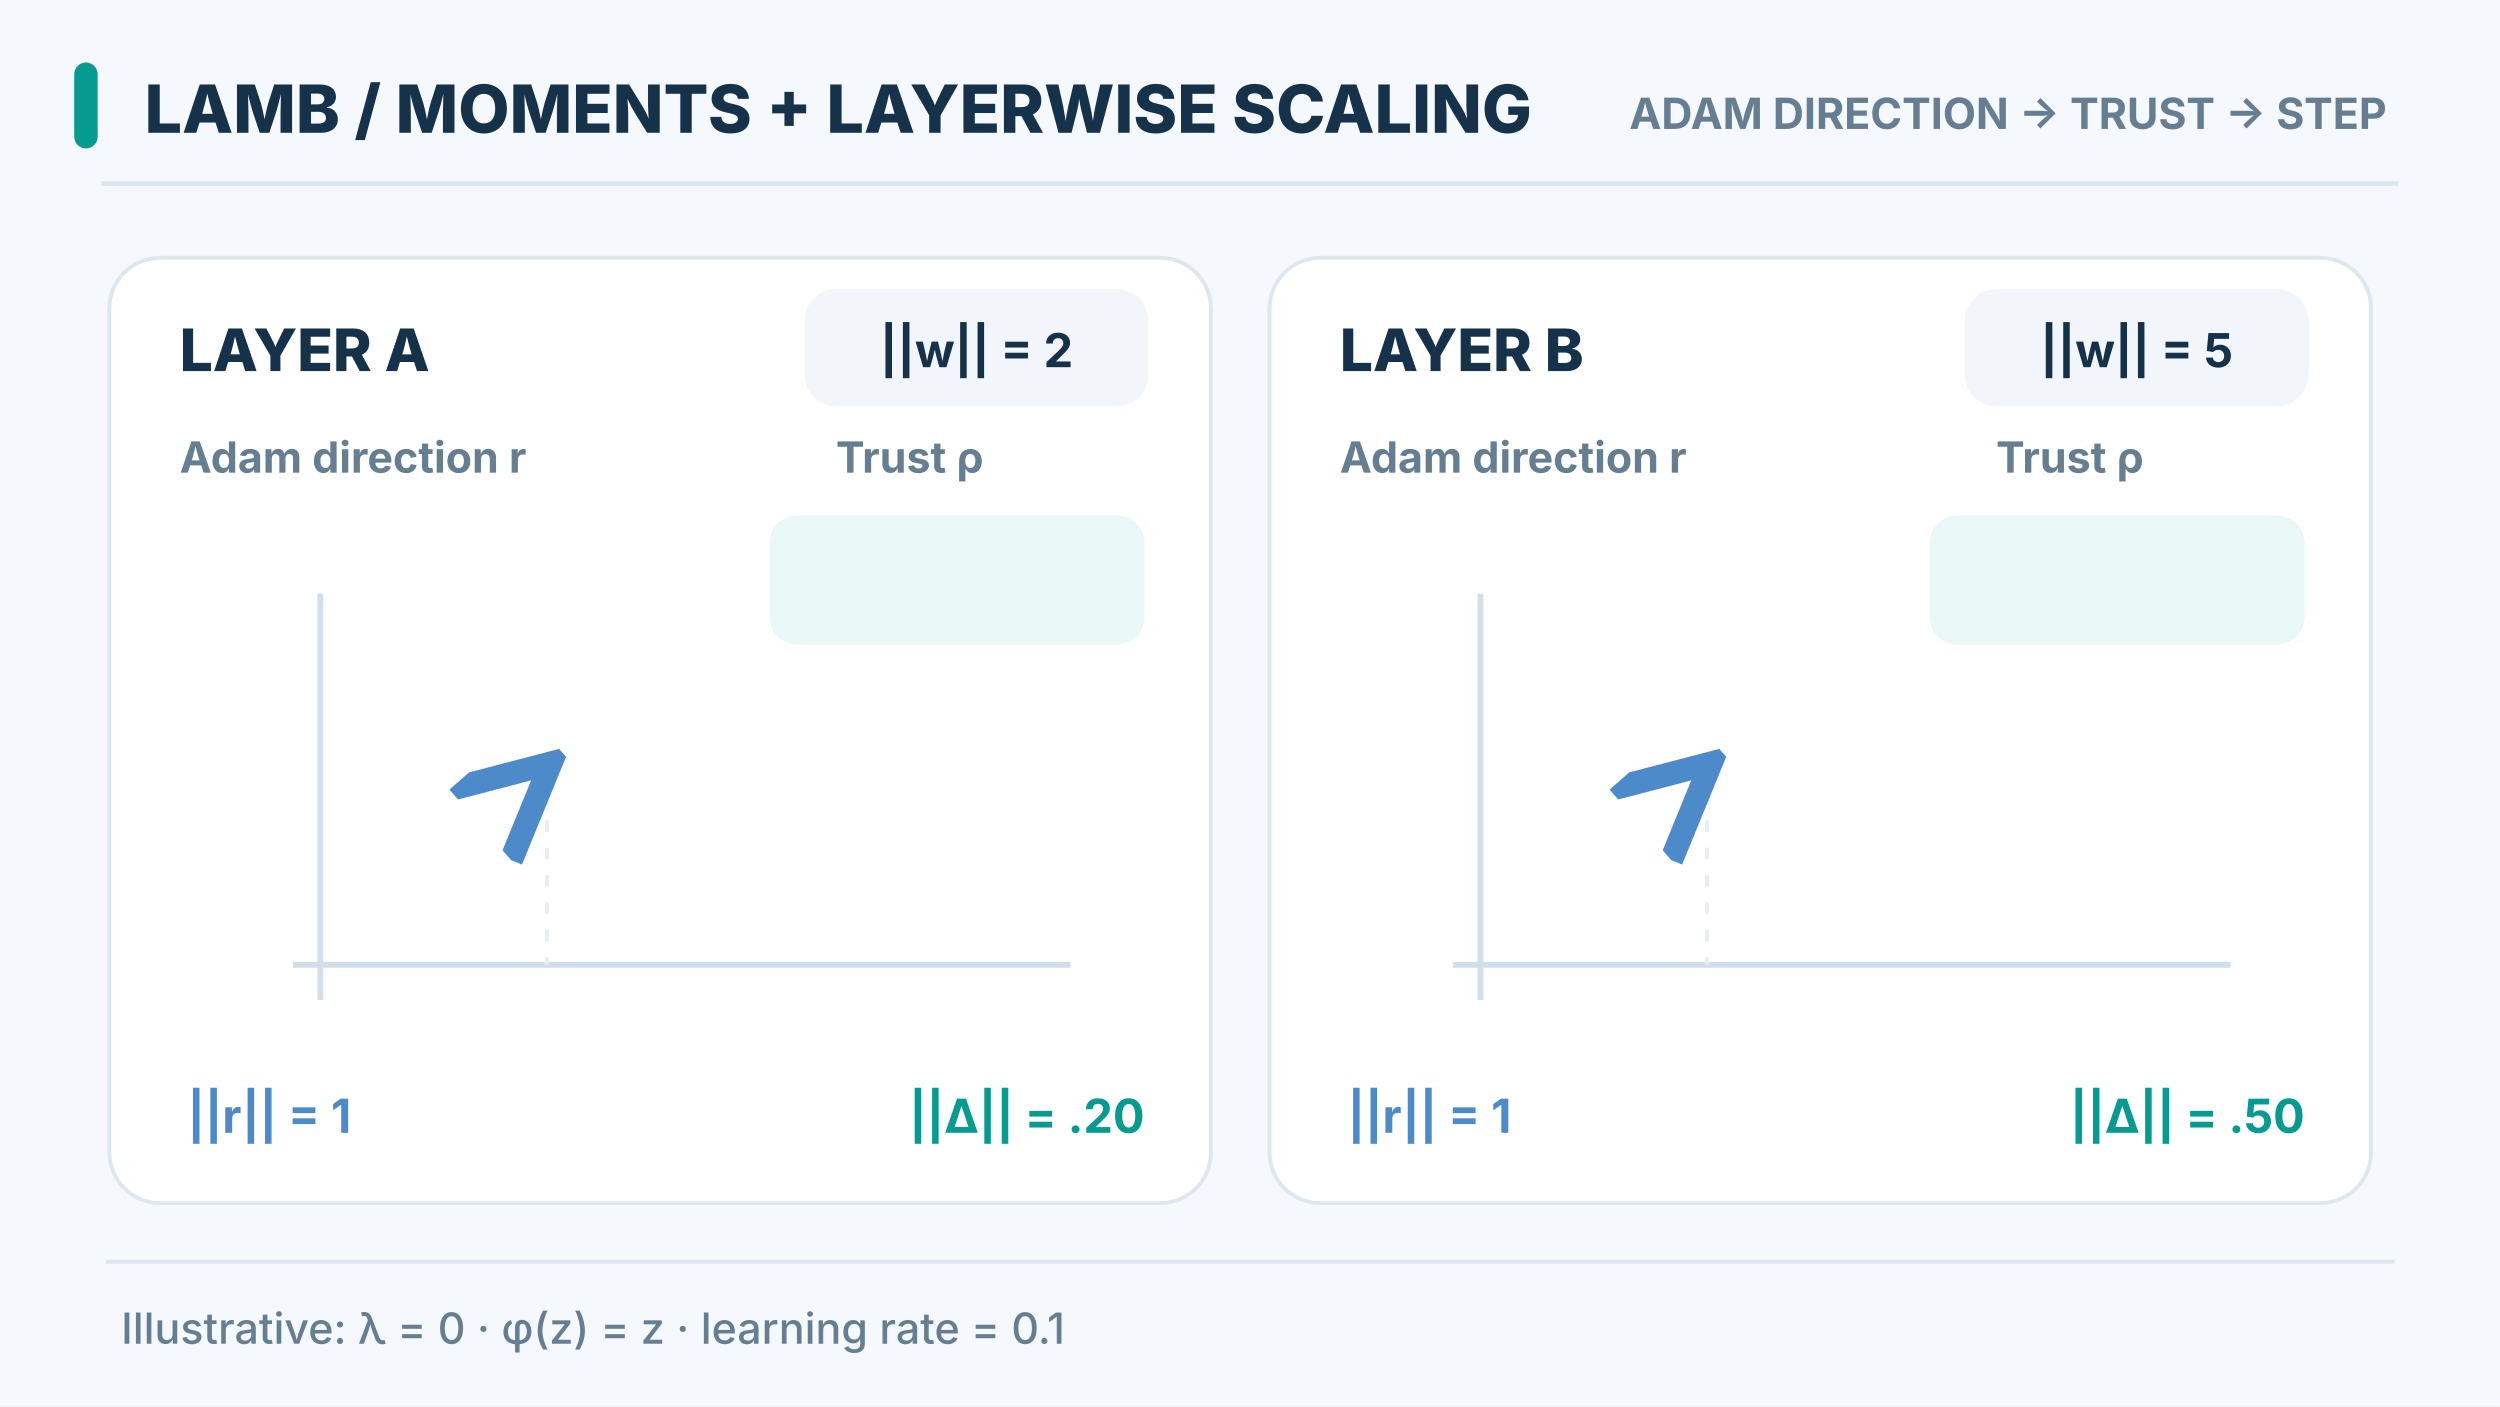
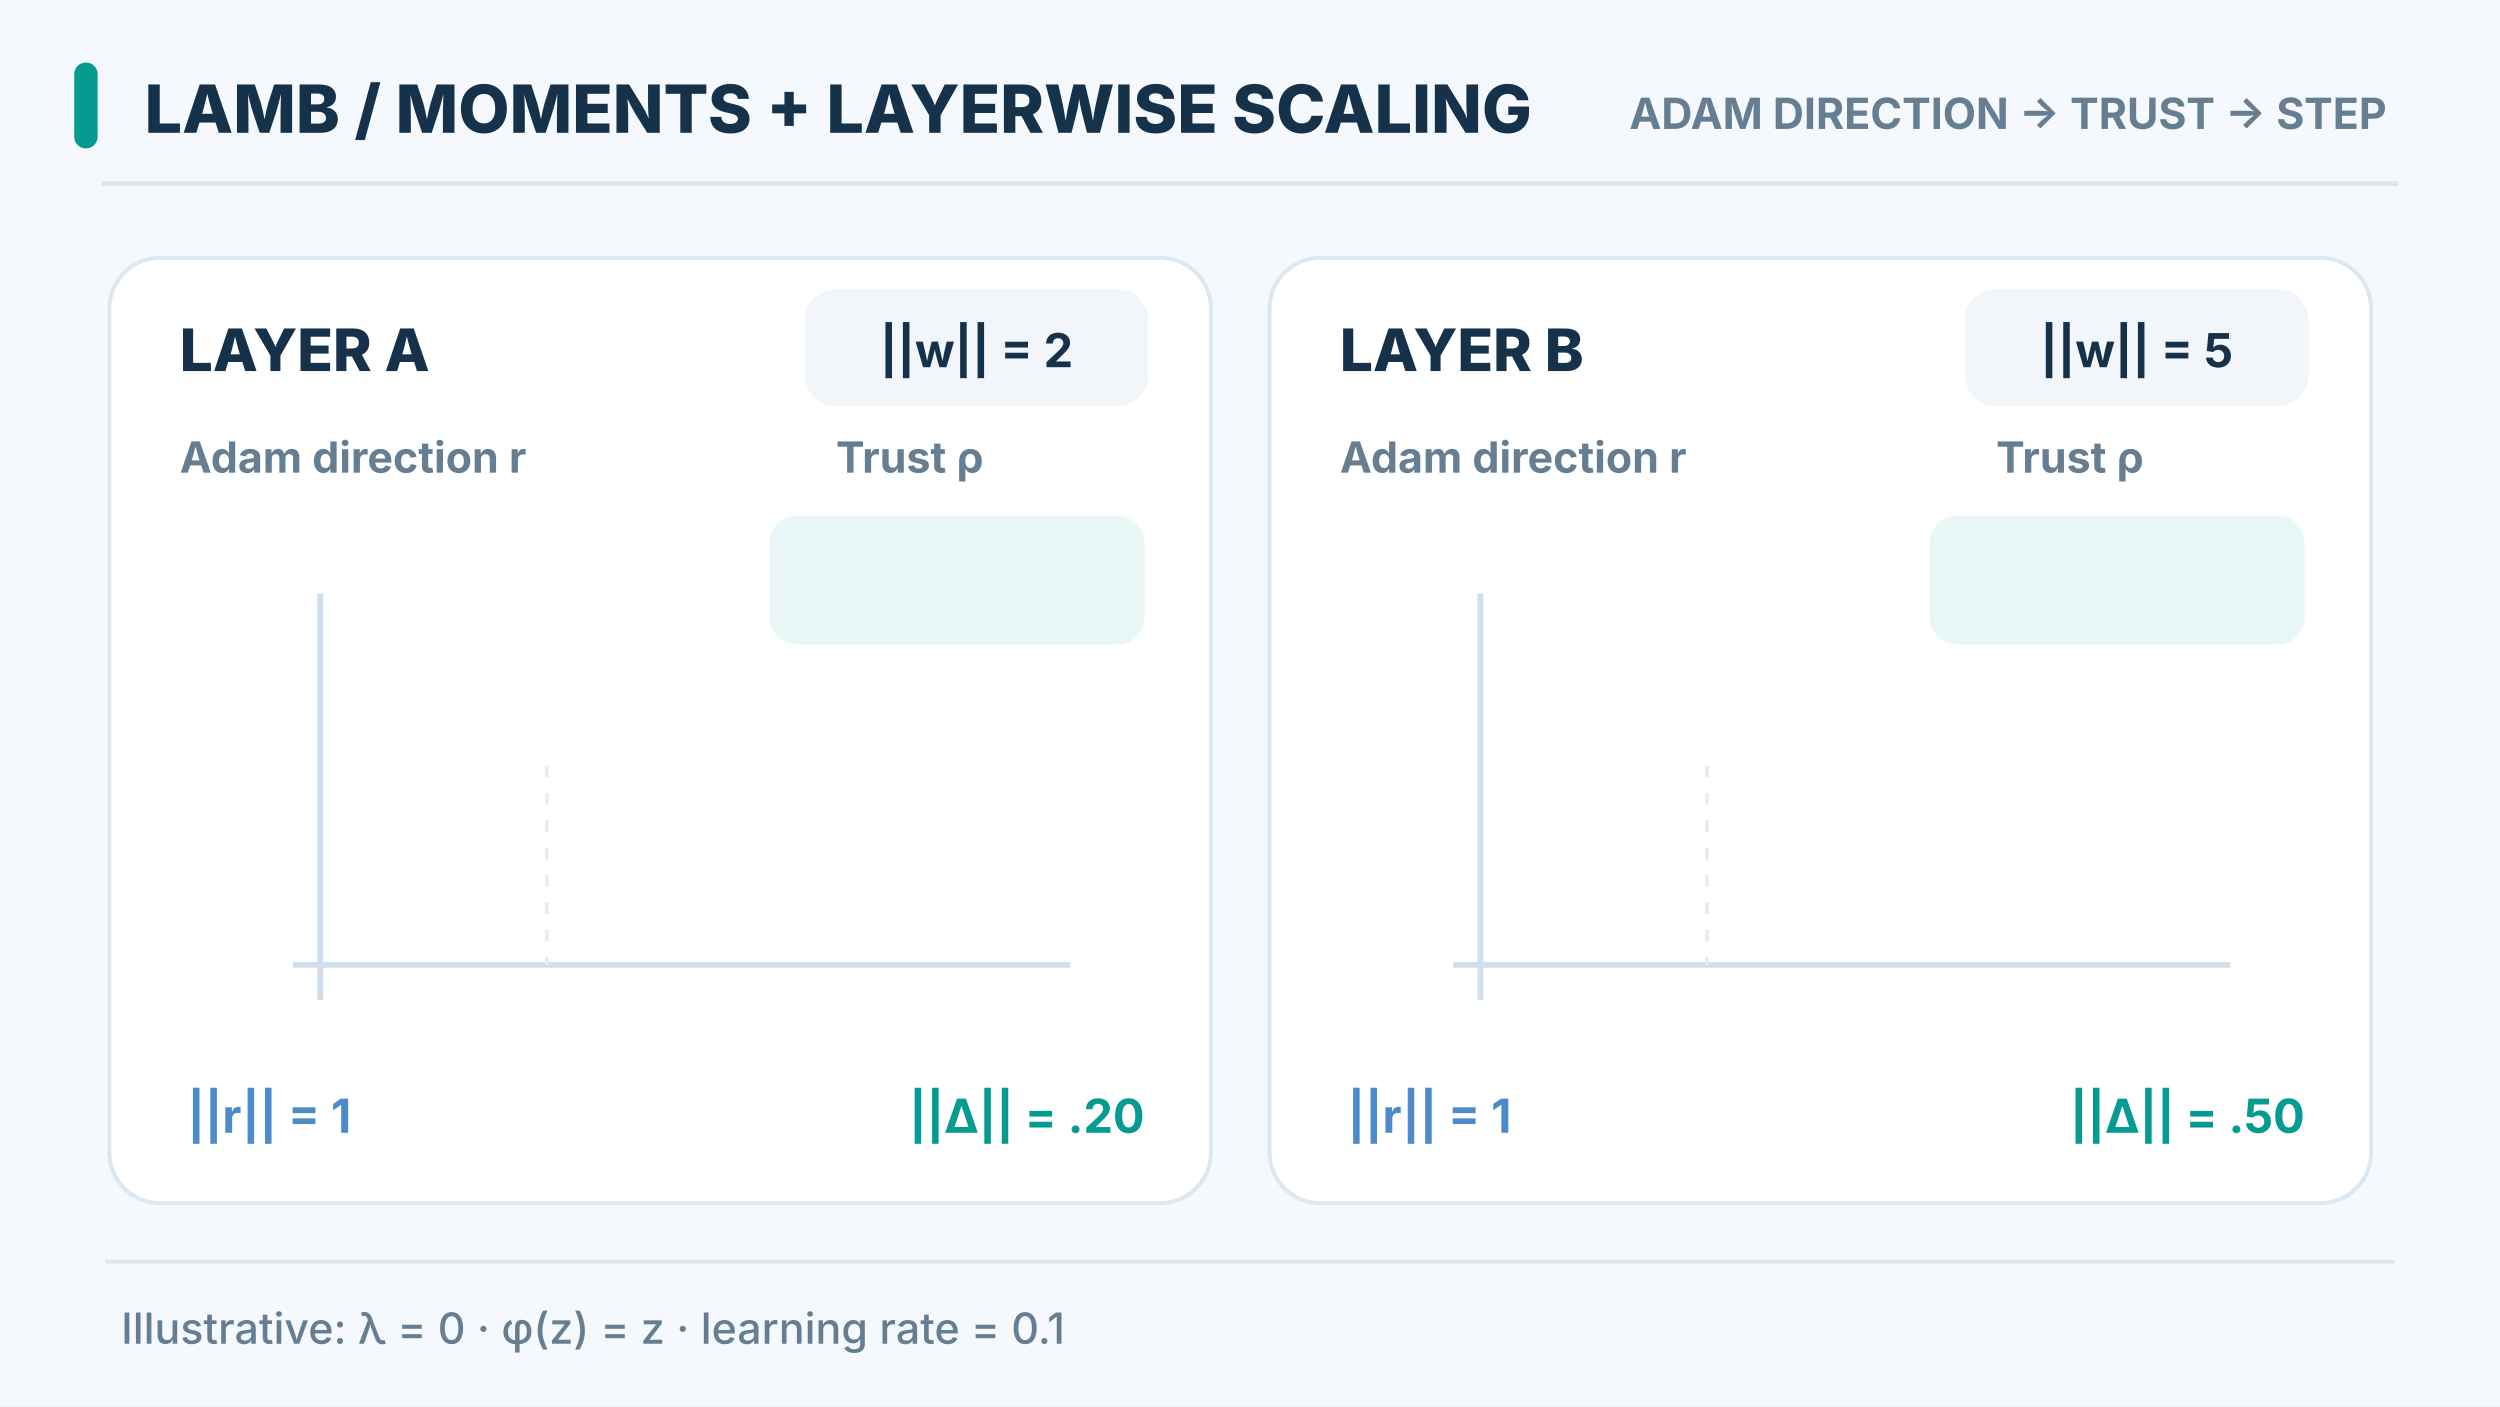
<svg xmlns="http://www.w3.org/2000/svg" width="640" height="360" viewBox="0 0 640 360" role="img" aria-labelledby="title desc">
  <style>text{font-family:Inter,Arial,sans-serif}.still{display:none}@media(prefers-reduced-motion:reduce){.still{display:inline}.motion{display:none}}</style>
  <g class="still">
    <rect x="0" y="0" width="640" height="360" rx="0" fill="#f5f8fc" stroke="none" />
    <rect x="19" y="16" width="6" height="22" rx="3" fill="#069b91" stroke="none" />
    <text x="37" y="34" font-size="17" fill="#15324a" font-weight="800" text-anchor="start">LAMB  /  MOMENTS + LAYERWISE SCALING</text>
    <text x="611" y="33" font-size="11" fill="#657e91" font-weight="650" text-anchor="end">ADAM DIRECTION → TRUST → STEP</text>
    <line x1="26" y1="47" x2="614" y2="47" stroke="#dbe6ef" stroke-width="1.2" />
    <defs>
      <marker id="arrow-blue" markerWidth="7" markerHeight="7" refX="5" refY="3" orient="auto">
        <path d="M0 0 L6 3 L0 6" fill="none" stroke="#4d8ac9" stroke-width="1.5" />
      </marker>
      <marker id="arrow-teal" markerWidth="7" markerHeight="7" refX="5" refY="3" orient="auto">
        <path d="M0 0 L6 3 L0 6" fill="none" stroke="#069b91" stroke-width="1.5" />
      </marker>
    </defs>
    <rect x="28" y="66" width="282" height="242" rx="13" fill="#fff" stroke="#dce7ef" />
    <text x="46" y="95" font-size="15" fill="#15324a" font-weight="800" text-anchor="start">LAYER A</text>
    <rect x="206" y="74" width="88" height="30" rx="8" fill="#f2f6fa" stroke="none" />
    <text x="250" y="94" font-size="12" fill="#15324a" font-weight="650" text-anchor="middle">||w|| = 2</text>
    <text x="46" y="121" font-size="11" fill="#657e91" font-weight="650" text-anchor="start">Adam direction r</text>
    <text x="214" y="121" font-size="11" fill="#657e91" font-weight="650" text-anchor="start">Trust ρ</text>
    <rect x="197" y="132" width="96" height="33" rx="7" fill="#e9f8f6" stroke="none" />
    <g>
      <text x="245" y="154" font-size="18" fill="#069b91" font-weight="800" text-anchor="middle">2.0</text>
    </g>
    <line x1="75" y1="247" x2="274" y2="247" stroke="#d0dfeb" stroke-width="1.5" />
    <line x1="82" y1="256" x2="82" y2="152" stroke="#d0dfeb" stroke-width="1.5" />
    <line x1="140" y1="196" x2="140" y2="247" stroke="#e6edf3" stroke-width="1" stroke-dasharray="3 4" />
    <path d="M 82 247 L 138 198" fill="none" stroke="#4d8ac9" stroke-width="4" stroke-linecap="round" marker-end="url(#arrow-blue)" />
    <path d="M 175 260 L 215.6 224.5" fill="none" stroke="#069b91" stroke-width="5" stroke-linecap="round" marker-end="url(#arrow-teal)" />
    <text x="48" y="290" font-size="12" fill="#4d8ac9" font-weight="700" text-anchor="start">||r|| = 1</text>
    <text x="293" y="290" font-size="12" fill="#069b91" font-weight="750" text-anchor="end">||Δ|| = .20</text>
    <rect x="325" y="66" width="282" height="242" rx="13" fill="#fff" stroke="#dce7ef" />
    <text x="343" y="95" font-size="15" fill="#15324a" font-weight="800" text-anchor="start">LAYER B</text>
    <rect x="503" y="74" width="88" height="30" rx="8" fill="#f2f6fa" stroke="none" />
    <text x="547" y="94" font-size="12" fill="#15324a" font-weight="650" text-anchor="middle">||w|| = 5</text>
    <text x="343" y="121" font-size="11" fill="#657e91" font-weight="650" text-anchor="start">Adam direction r</text>
    <text x="511" y="121" font-size="11" fill="#657e91" font-weight="650" text-anchor="start">Trust ρ</text>
    <rect x="494" y="132" width="96" height="33" rx="7" fill="#e9f8f6" stroke="none" />
    <g>
      <text x="542" y="154" font-size="18" fill="#069b91" font-weight="800" text-anchor="middle">5.0</text>
    </g>
    <line x1="372" y1="247" x2="571" y2="247" stroke="#d0dfeb" stroke-width="1.5" />
    <line x1="379" y1="256" x2="379" y2="152" stroke="#d0dfeb" stroke-width="1.5" />
    <line x1="437" y1="196" x2="437" y2="247" stroke="#e6edf3" stroke-width="1" stroke-dasharray="3 4" />
    <path d="M 379 247 L 435 198" fill="none" stroke="#4d8ac9" stroke-width="4" stroke-linecap="round" marker-end="url(#arrow-blue)" />
    <path d="M 472 260 L 572.8 171.8" fill="none" stroke="#069b91" stroke-width="5" stroke-linecap="round" marker-end="url(#arrow-teal)" />
    <text x="345" y="290" font-size="12" fill="#4d8ac9" font-weight="700" text-anchor="start">||r|| = 1</text>
    <text x="590" y="290" font-size="12" fill="#069b91" font-weight="750" text-anchor="end">||Δ|| = .50</text>
    <line x1="27" y1="323" x2="613" y2="323" stroke="#dbe6ef" stroke-width="1" />
    <text x="31" y="344" font-size="11" fill="#657e91" font-weight="500" text-anchor="start">Illustrative: λ = 0  ·  φ(z) = z  ·  learning rate = 0.1</text>
  </g>
  <g class="motion">
    <rect x="0" y="0" width="640" height="360" rx="0" fill="#f5f8fc" stroke="none" />
    <rect x="19" y="16" width="6" height="22" rx="3" fill="#069b91" stroke="none" />
    <text x="37" y="34" font-size="17" fill="#15324a" font-weight="800" text-anchor="start">LAMB  /  MOMENTS + LAYERWISE SCALING</text>
    <text x="611" y="33" font-size="11" fill="#657e91" font-weight="650" text-anchor="end">ADAM DIRECTION → TRUST → STEP</text>
    <line x1="26" y1="47" x2="614" y2="47" stroke="#dbe6ef" stroke-width="1.2" />
    <defs>
      <marker id="arrow-blue" markerWidth="7" markerHeight="7" refX="5" refY="3" orient="auto">
        <path d="M0 0 L6 3 L0 6" fill="none" stroke="#4d8ac9" stroke-width="1.5" />
      </marker>
      <marker id="arrow-teal" markerWidth="7" markerHeight="7" refX="5" refY="3" orient="auto">
        <path d="M0 0 L6 3 L0 6" fill="none" stroke="#069b91" stroke-width="1.5" />
      </marker>
    </defs>
    <rect x="28" y="66" width="282" height="242" rx="13" fill="#fff" stroke="#dce7ef" />
    <text x="46" y="95" font-size="15" fill="#15324a" font-weight="800" text-anchor="start">LAYER A</text>
    <rect x="206" y="74" width="88" height="30" rx="8" fill="#f2f6fa" stroke="none" />
    <text x="250" y="94" font-size="12" fill="#15324a" font-weight="650" text-anchor="middle">||w|| = 2</text>
    <text x="46" y="121" font-size="11" fill="#657e91" font-weight="650" text-anchor="start">Adam direction r</text>
    <text x="214" y="121" font-size="11" fill="#657e91" font-weight="650" text-anchor="start">Trust ρ</text>
    <rect x="197" y="132" width="96" height="33" rx="7" fill="#e9f8f6" stroke="none" />
    <g opacity="0">
      <text x="245" y="154" font-size="18" fill="#069b91" font-weight="800" text-anchor="middle">2.0</text>
      <animate attributeName="opacity" values="0;0;0;1;1" keyTimes="0;0.30;0.49;0.65;1" dur="12s" repeatCount="indefinite" />
    </g>
    <line x1="75" y1="247" x2="274" y2="247" stroke="#d0dfeb" stroke-width="1.5" />
    <line x1="82" y1="256" x2="82" y2="152" stroke="#d0dfeb" stroke-width="1.5" />
    <line x1="140" y1="196" x2="140" y2="247" stroke="#e6edf3" stroke-width="1" stroke-dasharray="3 4" />
-     <path d="M 82 247 L 138 198" fill="none" stroke="#4d8ac9" stroke-width="4" stroke-linecap="round" marker-end="url(#arrow-blue)" stroke-dasharray="80" stroke-dashoffset="80">
+     <path d="M 82 247 L 138 198" fill="none" stroke="#4d8ac9" stroke-width="4" stroke-linecap="round" marker-end="url(#arrow-blue)" opacity="0" stroke-dasharray="80" stroke-dashoffset="80">
      <animate attributeName="stroke-dashoffset" values="80;80;0;0;0" keyTimes="0;0.06;0.32;0.48;1" dur="12s" repeatCount="indefinite" />
+       <animate attributeName="opacity" values="0;0;1;1;1" keyTimes="0;0.06;0.18;0.48;1" dur="12s" repeatCount="indefinite" />
    </path>
    <path d="M 175 260 L 215.6 224.5" fill="none" stroke="#069b91" stroke-width="5" stroke-linecap="round" marker-end="url(#arrow-teal)" opacity="0" stroke-dasharray="175" stroke-dashoffset="175">
      <animate attributeName="stroke-dashoffset" values="175;175;175;0;0" keyTimes="0;0.48;0.56;0.88;1" dur="12s" repeatCount="indefinite" />
      <animate attributeName="opacity" values="0;0;0;1;1" keyTimes="0;0.48;0.58;0.74;1" dur="12s" repeatCount="indefinite" />
    </path>
    <text x="48" y="290" font-size="12" fill="#4d8ac9" font-weight="700" text-anchor="start">||r|| = 1</text>
    <text x="293" y="290" font-size="12" fill="#069b91" font-weight="750" text-anchor="end">||Δ|| = .20</text>
    <rect x="325" y="66" width="282" height="242" rx="13" fill="#fff" stroke="#dce7ef" />
    <text x="343" y="95" font-size="15" fill="#15324a" font-weight="800" text-anchor="start">LAYER B</text>
    <rect x="503" y="74" width="88" height="30" rx="8" fill="#f2f6fa" stroke="none" />
    <text x="547" y="94" font-size="12" fill="#15324a" font-weight="650" text-anchor="middle">||w|| = 5</text>
    <text x="343" y="121" font-size="11" fill="#657e91" font-weight="650" text-anchor="start">Adam direction r</text>
    <text x="511" y="121" font-size="11" fill="#657e91" font-weight="650" text-anchor="start">Trust ρ</text>
    <rect x="494" y="132" width="96" height="33" rx="7" fill="#e9f8f6" stroke="none" />
    <g opacity="0">
      <text x="542" y="154" font-size="18" fill="#069b91" font-weight="800" text-anchor="middle">5.0</text>
      <animate attributeName="opacity" values="0;0;0;1;1" keyTimes="0;0.30;0.49;0.65;1" dur="12s" repeatCount="indefinite" />
    </g>
    <line x1="372" y1="247" x2="571" y2="247" stroke="#d0dfeb" stroke-width="1.5" />
    <line x1="379" y1="256" x2="379" y2="152" stroke="#d0dfeb" stroke-width="1.5" />
    <line x1="437" y1="196" x2="437" y2="247" stroke="#e6edf3" stroke-width="1" stroke-dasharray="3 4" />
-     <path d="M 379 247 L 435 198" fill="none" stroke="#4d8ac9" stroke-width="4" stroke-linecap="round" marker-end="url(#arrow-blue)" stroke-dasharray="80" stroke-dashoffset="80">
+     <path d="M 379 247 L 435 198" fill="none" stroke="#4d8ac9" stroke-width="4" stroke-linecap="round" marker-end="url(#arrow-blue)" opacity="0" stroke-dasharray="80" stroke-dashoffset="80">
      <animate attributeName="stroke-dashoffset" values="80;80;0;0;0" keyTimes="0;0.06;0.32;0.48;1" dur="12s" repeatCount="indefinite" />
+       <animate attributeName="opacity" values="0;0;1;1;1" keyTimes="0;0.06;0.18;0.48;1" dur="12s" repeatCount="indefinite" />
    </path>
    <path d="M 472 260 L 572.8 171.8" fill="none" stroke="#069b91" stroke-width="5" stroke-linecap="round" marker-end="url(#arrow-teal)" opacity="0" stroke-dasharray="175" stroke-dashoffset="175">
      <animate attributeName="stroke-dashoffset" values="175;175;175;0;0" keyTimes="0;0.48;0.56;0.88;1" dur="12s" repeatCount="indefinite" />
      <animate attributeName="opacity" values="0;0;0;1;1" keyTimes="0;0.48;0.58;0.74;1" dur="12s" repeatCount="indefinite" />
    </path>
    <text x="345" y="290" font-size="12" fill="#4d8ac9" font-weight="700" text-anchor="start">||r|| = 1</text>
    <text x="590" y="290" font-size="12" fill="#069b91" font-weight="750" text-anchor="end">||Δ|| = .50</text>
    <line x1="27" y1="323" x2="613" y2="323" stroke="#dbe6ef" stroke-width="1" />
    <text x="31" y="344" font-size="11" fill="#657e91" font-weight="500" text-anchor="start">Illustrative: λ = 0  ·  φ(z) = z  ·  learning rate = 0.1</text>
  </g>
</svg>
